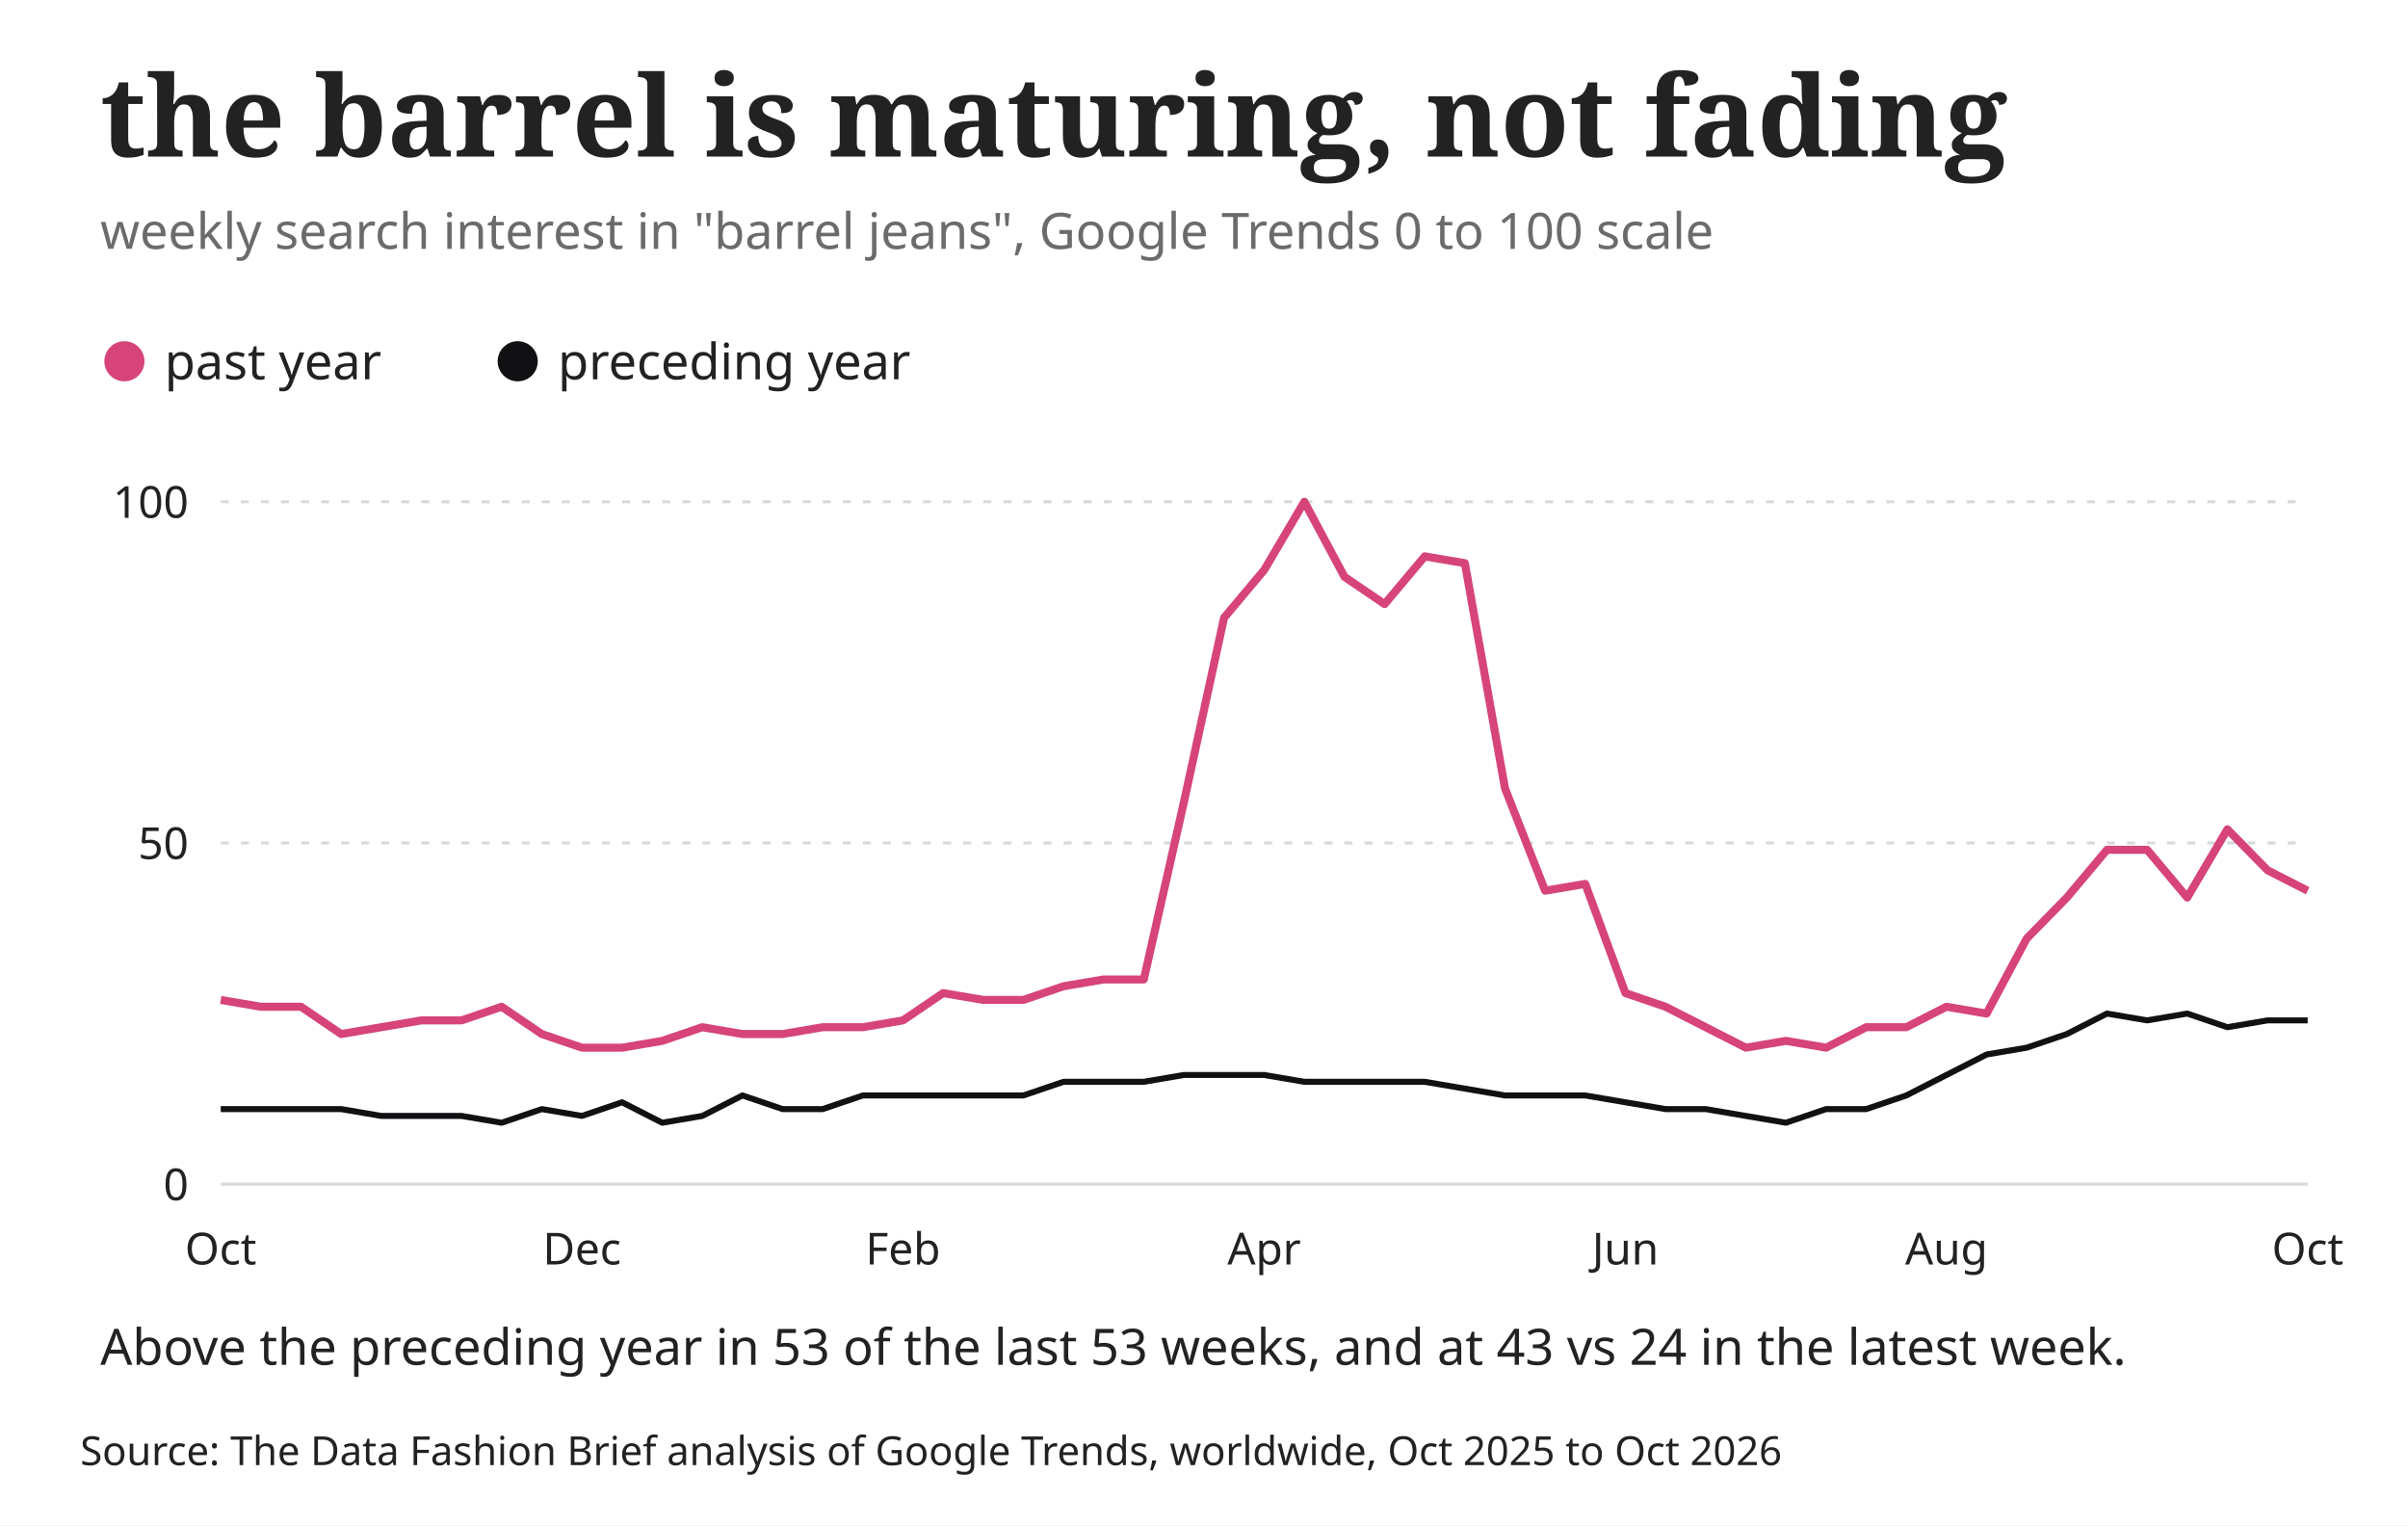
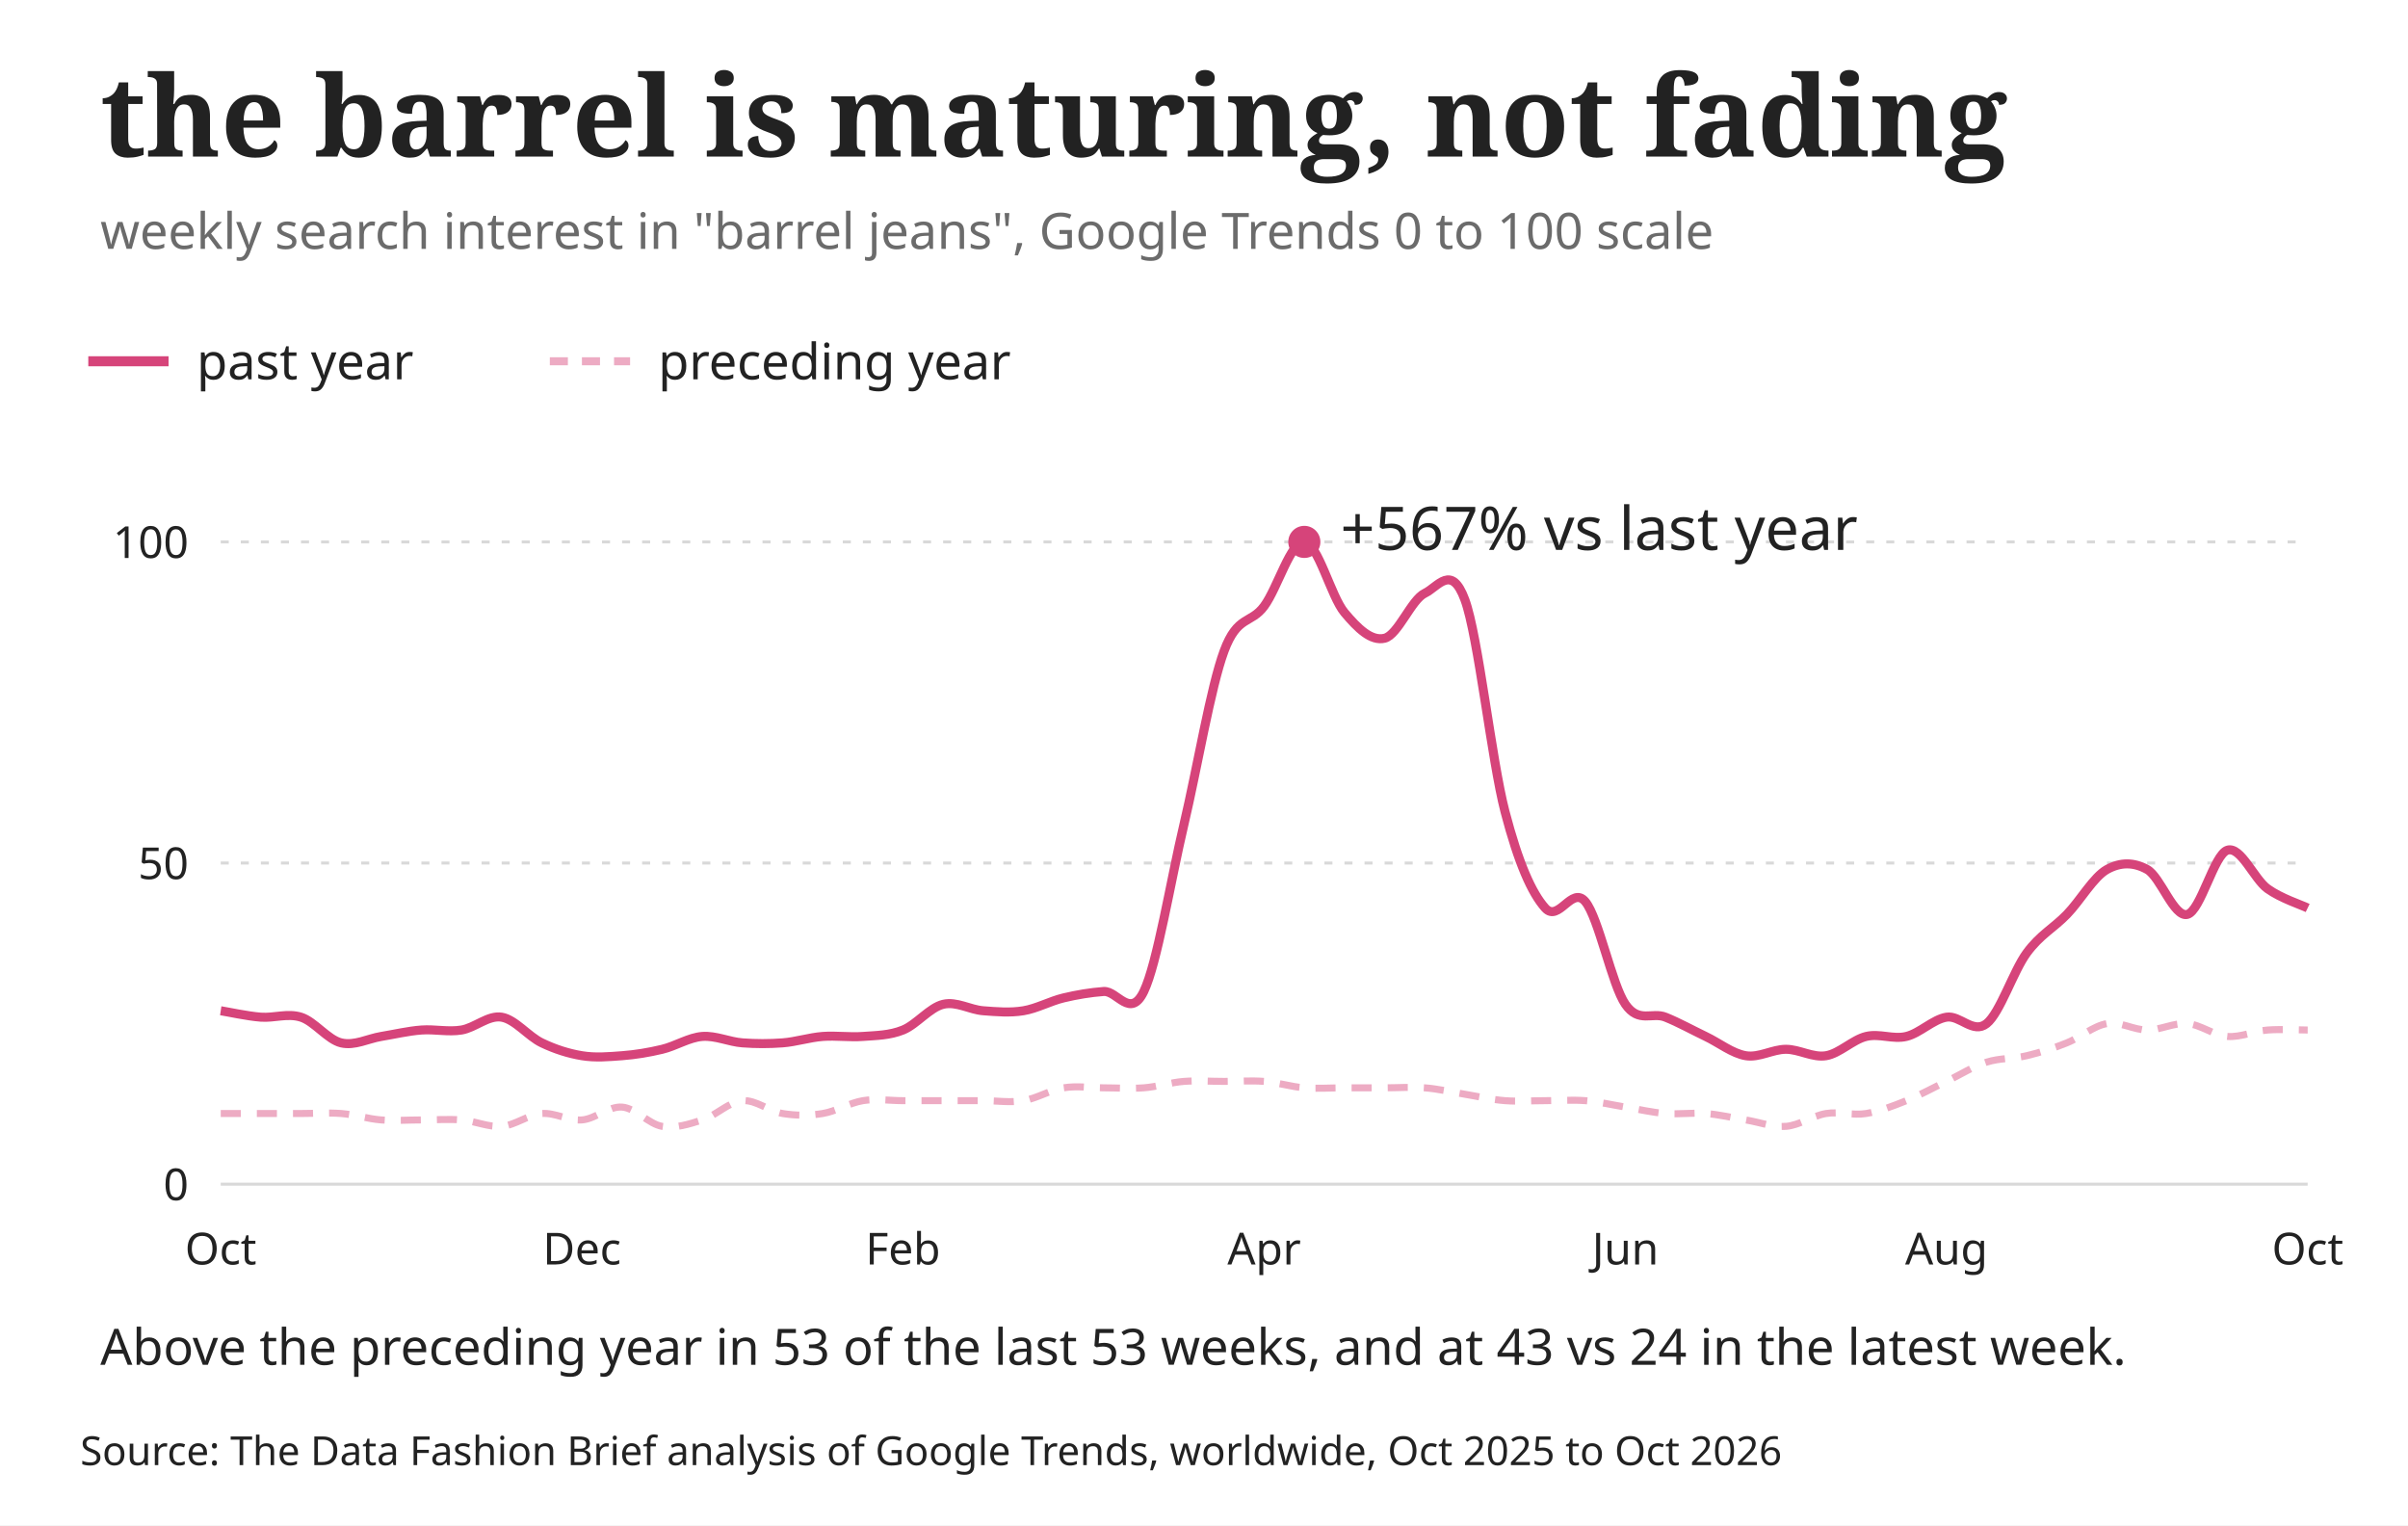
<svg xmlns="http://www.w3.org/2000/svg" viewBox="0 0 1200 760" width="1200" height="760">
  <rect width="1200" height="760" fill="#FFFFFF" />
  <text x="50" y="78" font-family="'Playfair Display', Georgia, serif" font-weight="700" font-size="56" fill="#222222">the barrel is maturing, not fading</text>
  <text x="50" y="124" font-family="'Century Gothic', 'Questrial', 'Avenir', sans-serif" font-size="25" fill="#6B6B6B">weekly search interest in "barrel jeans", Google Trends 0 to 100 scale</text>
-   <circle cx="62" cy="180" r="10" fill="#D6447A" />
-   <text x="82" y="189" font-family="'Century Gothic', 'Questrial', 'Avenir', sans-serif" font-size="25" fill="#222222">past year</text>
-   <circle cx="258" cy="180" r="10" fill="#111114" />
-   <text x="278" y="189" font-family="'Century Gothic', 'Questrial', 'Avenir', sans-serif" font-size="25" fill="#222222">preceding year</text>
+   <line x1="44" y1="180" x2="84" y2="180" stroke="#D6447A" stroke-width="5" />
+   <text x="98" y="189" font-family="'Century Gothic', 'Questrial', 'Avenir', sans-serif" font-size="25" fill="#222222">past year</text>
+   <line x1="274" y1="180" x2="314" y2="180" stroke="#D6447A" stroke-width="4" stroke-dasharray="9,7" opacity="0.45" />
+   <text x="328" y="189" font-family="'Century Gothic', 'Questrial', 'Avenir', sans-serif" font-size="25" fill="#222222">preceding year</text>
  <line x1="110" y1="590.0" x2="1150" y2="590.0" stroke="#D9D9D9" stroke-width="1.5" />
  <text x="94" y="598.0" text-anchor="end" font-family="'Century Gothic', 'Questrial', 'Avenir', sans-serif" font-size="22" fill="#222222">0</text>
-   <line x1="110" y1="420.0" x2="1150" y2="420.0" stroke="#D9D9D9" stroke-width="1.5" stroke-dasharray="4,6" />
-   <text x="94" y="428.0" text-anchor="end" font-family="'Century Gothic', 'Questrial', 'Avenir', sans-serif" font-size="22" fill="#222222">50</text>
-   <line x1="110" y1="250.0" x2="1150" y2="250.0" stroke="#D9D9D9" stroke-width="1.5" stroke-dasharray="4,6" />
-   <text x="94" y="258.0" text-anchor="end" font-family="'Century Gothic', 'Questrial', 'Avenir', sans-serif" font-size="22" fill="#222222">100</text>
-   <polyline points="110.0,552.6 130.0,552.6 150.0,552.6 170.0,552.6 190.0,556.0 210.0,556.0 230.0,556.0 250.0,559.4 270.0,552.6 290.0,556.0 310.0,549.2 330.0,559.4 350.0,556.0 370.0,545.8 390.0,552.6 410.0,552.6 430.0,545.8 450.0,545.8 470.0,545.8 490.0,545.8 510.0,545.8 530.0,539.0 550.0,539.0 570.0,539.0 590.0,535.6 610.0,535.6 630.0,535.6 650.0,539.0 670.0,539.0 690.0,539.0 710.0,539.0 730.0,542.4 750.0,545.8 770.0,545.8 790.0,545.8 810.0,549.2 830.0,552.6 850.0,552.6 870.0,556.0 890.0,559.4 910.0,552.6 930.0,552.6 950.0,545.8 970.0,535.6 990.0,525.4 1010.0,522.0 1030.0,515.2 1050.0,505.0 1070.0,508.4 1090.0,505.0 1110.0,511.8 1130.0,508.4 1150.0,508.4" fill="none" stroke="#111114" stroke-width="3" stroke-linejoin="round" />
-   <polyline points="110.0,498.2 130.0,501.6 150.0,501.6 170.0,515.2 190.0,511.8 210.0,508.4 230.0,508.4 250.0,501.6 270.0,515.2 290.0,522.0 310.0,522.0 330.0,518.6 350.0,511.8 370.0,515.2 390.0,515.2 410.0,511.8 430.0,511.8 450.0,508.4 470.0,494.8 490.0,498.2 510.0,498.2 530.0,491.4 550.0,488.0 570.0,488.0 590.0,399.6 610.0,307.8 630.0,284.0 650.0,250.0 670.0,287.4 690.0,301.0 710.0,277.2 730.0,280.6 750.0,392.8 770.0,443.8 790.0,440.4 810.0,494.8 830.0,501.6 850.0,511.8 870.0,522.0 890.0,518.6 910.0,522.0 930.0,511.8 950.0,511.8 970.0,501.6 990.0,505.0 1010.0,467.6 1030.0,447.2 1050.0,423.4 1070.0,423.4 1090.0,447.2 1110.0,413.2 1130.0,433.6 1150.0,443.8" fill="none" stroke="#D6447A" stroke-width="4" stroke-linejoin="round" />
+   <line x1="110" y1="430.0" x2="1150" y2="430.0" stroke="#D9D9D9" stroke-width="1.5" stroke-dasharray="4,6" />
+   <text x="94" y="438.0" text-anchor="end" font-family="'Century Gothic', 'Questrial', 'Avenir', sans-serif" font-size="22" fill="#222222">50</text>
+   <line x1="110" y1="270.0" x2="1150" y2="270.0" stroke="#D9D9D9" stroke-width="1.5" stroke-dasharray="4,6" />
+   <text x="94" y="278.0" text-anchor="end" font-family="'Century Gothic', 'Questrial', 'Avenir', sans-serif" font-size="22" fill="#222222">100</text>
+   <path d="M110.0,554.8 C113.3,554.8 123.3,554.8 130.0,554.8 C136.7,554.8 143.3,554.8 150.0,554.8 C156.7,554.8 163.3,554.3 170.0,554.8 C176.7,555.3 183.3,557.5 190.0,558.0 C196.7,558.5 203.3,558.0 210.0,558.0 C216.7,558.0 223.3,557.5 230.0,558.0 C236.7,558.5 243.3,561.7 250.0,561.2 C256.7,560.7 263.3,555.3 270.0,554.8 C276.7,554.3 283.3,558.5 290.0,558.0 C296.7,557.5 303.3,551.1 310.0,551.6 C316.7,552.1 323.3,560.1 330.0,561.2 C336.7,562.3 343.3,560.1 350.0,558.0 C356.7,555.9 363.3,548.9 370.0,548.4 C376.7,547.9 383.3,553.7 390.0,554.8 C396.7,555.9 403.3,555.9 410.0,554.8 C416.7,553.7 423.3,549.5 430.0,548.4 C436.7,547.3 443.3,548.4 450.0,548.4 C456.7,548.4 463.3,548.4 470.0,548.4 C476.7,548.4 483.3,548.4 490.0,548.4 C496.7,548.4 503.3,549.5 510.0,548.4 C516.7,547.3 523.3,543.1 530.0,542.0 C536.7,540.9 543.3,542.0 550.0,542.0 C556.7,542.0 563.3,542.5 570.0,542.0 C576.7,541.5 583.3,539.3 590.0,538.8 C596.7,538.3 603.3,538.8 610.0,538.8 C616.7,538.8 623.3,538.3 630.0,538.8 C636.7,539.3 643.3,541.5 650.0,542.0 C656.7,542.5 663.3,542.0 670.0,542.0 C676.7,542.0 683.3,542.0 690.0,542.0 C696.7,542.0 703.3,541.5 710.0,542.0 C716.7,542.5 723.3,544.1 730.0,545.2 C736.7,546.3 743.3,547.9 750.0,548.4 C756.7,548.9 763.3,548.4 770.0,548.4 C776.7,548.4 783.3,547.9 790.0,548.4 C796.7,548.9 803.3,550.5 810.0,551.6 C816.7,552.7 823.3,554.3 830.0,554.8 C836.7,555.3 843.3,554.3 850.0,554.8 C856.7,555.3 863.3,556.9 870.0,558.0 C876.7,559.1 883.3,561.7 890.0,561.2 C896.7,560.7 903.3,555.9 910.0,554.8 C916.7,553.7 923.3,555.9 930.0,554.8 C936.7,553.7 943.3,551.1 950.0,548.4 C956.7,545.7 963.3,542.0 970.0,538.8 C976.7,535.6 983.3,531.3 990.0,529.2 C996.7,527.1 1003.3,527.6 1010.0,526.0 C1016.7,524.4 1023.3,522.3 1030.0,519.6 C1036.7,516.9 1043.3,511.1 1050.0,510.0 C1056.7,508.9 1063.3,513.2 1070.0,513.2 C1076.7,513.2 1083.3,509.5 1090.0,510.0 C1096.7,510.5 1103.3,515.9 1110.0,516.4 C1116.7,516.9 1123.3,513.7 1130.0,513.2 C1136.7,512.7 1146.7,513.2 1150.0,513.2" fill="none" stroke="#D6447A" stroke-width="3.5" stroke-dasharray="10,8" opacity="0.45" />
+   <path d="M110.0,503.6 C113.3,504.1 123.3,506.3 130.0,506.8 C136.7,507.3 143.3,504.7 150.0,506.8 C156.7,508.9 163.3,518.0 170.0,519.6 C176.7,521.2 183.3,517.5 190.0,516.4 C196.7,515.3 203.3,513.7 210.0,513.2 C216.7,512.7 223.3,514.3 230.0,513.2 C236.7,512.1 243.3,505.7 250.0,506.8 C256.7,507.9 263.3,516.4 270.0,519.6 C276.7,522.8 283.3,524.9 290.0,526.0 C296.7,527.1 303.3,526.5 310.0,526.0 C316.7,525.5 323.3,524.4 330.0,522.8 C336.7,521.2 343.3,516.9 350.0,516.4 C356.7,515.9 363.3,519.1 370.0,519.6 C376.7,520.1 383.3,520.1 390.0,519.6 C396.7,519.1 403.3,516.9 410.0,516.4 C416.7,515.9 423.3,516.9 430.0,516.4 C436.7,515.9 443.3,515.9 450.0,513.2 C456.7,510.5 463.3,502.0 470.0,500.4 C476.7,498.8 483.3,503.1 490.0,503.6 C496.7,504.1 503.3,504.7 510.0,503.6 C516.7,502.5 523.3,498.8 530.0,497.2 C536.7,495.6 543.3,494.5 550.0,494.0 C556.7,493.5 563.3,507.9 570.0,494.0 C576.7,480.1 583.3,439.1 590.0,410.8 C596.7,382.5 603.3,342.5 610.0,324.4 C616.7,306.3 623.3,311.1 630.0,302.0 C636.7,292.9 643.3,269.5 650.0,270.0 C656.7,270.5 663.3,297.2 670.0,305.2 C676.7,313.2 683.3,319.6 690.0,318.0 C696.7,316.4 703.3,298.8 710.0,295.6 C716.7,292.4 723.3,280.7 730.0,298.8 C736.7,316.9 743.3,378.8 750.0,404.4 C756.7,430.0 763.3,444.9 770.0,452.4 C776.7,459.9 783.3,441.2 790.0,449.2 C796.7,457.2 803.3,490.8 810.0,500.4 C816.7,510.0 823.3,504.1 830.0,506.8 C836.7,509.5 843.3,513.2 850.0,516.4 C856.7,519.6 863.3,524.9 870.0,526.0 C876.7,527.1 883.3,522.8 890.0,522.8 C896.7,522.8 903.3,527.1 910.0,526.0 C916.7,524.9 923.3,518.0 930.0,516.4 C936.7,514.8 943.3,518.0 950.0,516.4 C956.7,514.8 963.3,507.9 970.0,506.8 C976.7,505.7 983.3,515.3 990.0,510.0 C996.7,504.7 1003.3,483.9 1010.0,474.8 C1016.7,465.7 1023.3,462.5 1030.0,455.6 C1036.7,448.7 1043.3,436.9 1050.0,433.2 C1056.7,429.5 1063.3,429.5 1070.0,433.2 C1076.7,436.9 1083.3,457.2 1090.0,455.6 C1096.7,454.0 1103.3,425.7 1110.0,423.6 C1116.7,421.5 1123.3,438.0 1130.0,442.8 C1136.7,447.6 1146.7,450.8 1150.0,452.4" fill="none" stroke="#D6447A" stroke-width="4.5" />
+   <circle cx="650.0" cy="270.0" r="8" fill="#D6447A" />
+   <text x="668.0" y="274.0" font-family="'Century Gothic', 'Questrial', 'Avenir', sans-serif" font-size="30" fill="#222222">+567% vs last year</text>
  <text x="110.0" y="630" text-anchor="middle" font-family="'Century Gothic', 'Questrial', 'Avenir', sans-serif" font-size="22" fill="#222222">Oct</text>
  <text x="290.0" y="630" text-anchor="middle" font-family="'Century Gothic', 'Questrial', 'Avenir', sans-serif" font-size="22" fill="#222222">Dec</text>
  <text x="450.0" y="630" text-anchor="middle" font-family="'Century Gothic', 'Questrial', 'Avenir', sans-serif" font-size="22" fill="#222222">Feb</text>
  <text x="630.0" y="630" text-anchor="middle" font-family="'Century Gothic', 'Questrial', 'Avenir', sans-serif" font-size="22" fill="#222222">Apr</text>
  <text x="810.0" y="630" text-anchor="middle" font-family="'Century Gothic', 'Questrial', 'Avenir', sans-serif" font-size="22" fill="#222222">Jun</text>
  <text x="970.0" y="630" text-anchor="middle" font-family="'Century Gothic', 'Questrial', 'Avenir', sans-serif" font-size="22" fill="#222222">Aug</text>
  <text x="1150.0" y="630" text-anchor="middle" font-family="'Century Gothic', 'Questrial', 'Avenir', sans-serif" font-size="22" fill="#222222">Oct</text>
  <text x="50" y="680" font-family="'Century Gothic', 'Questrial', 'Avenir', sans-serif" font-size="25" fill="#222222">Above the preceding year in 53 of the last 53 weeks, and at 43 vs 24 in the latest week.</text>
  <text x="40" y="730" font-family="'Century Gothic', 'Questrial', 'Avenir', sans-serif" font-size="20" fill="#222222">Source: The Data Fashion Brief analysis of Google Trends, worldwide, Oct 2025 to Oct 2026</text>
</svg>
